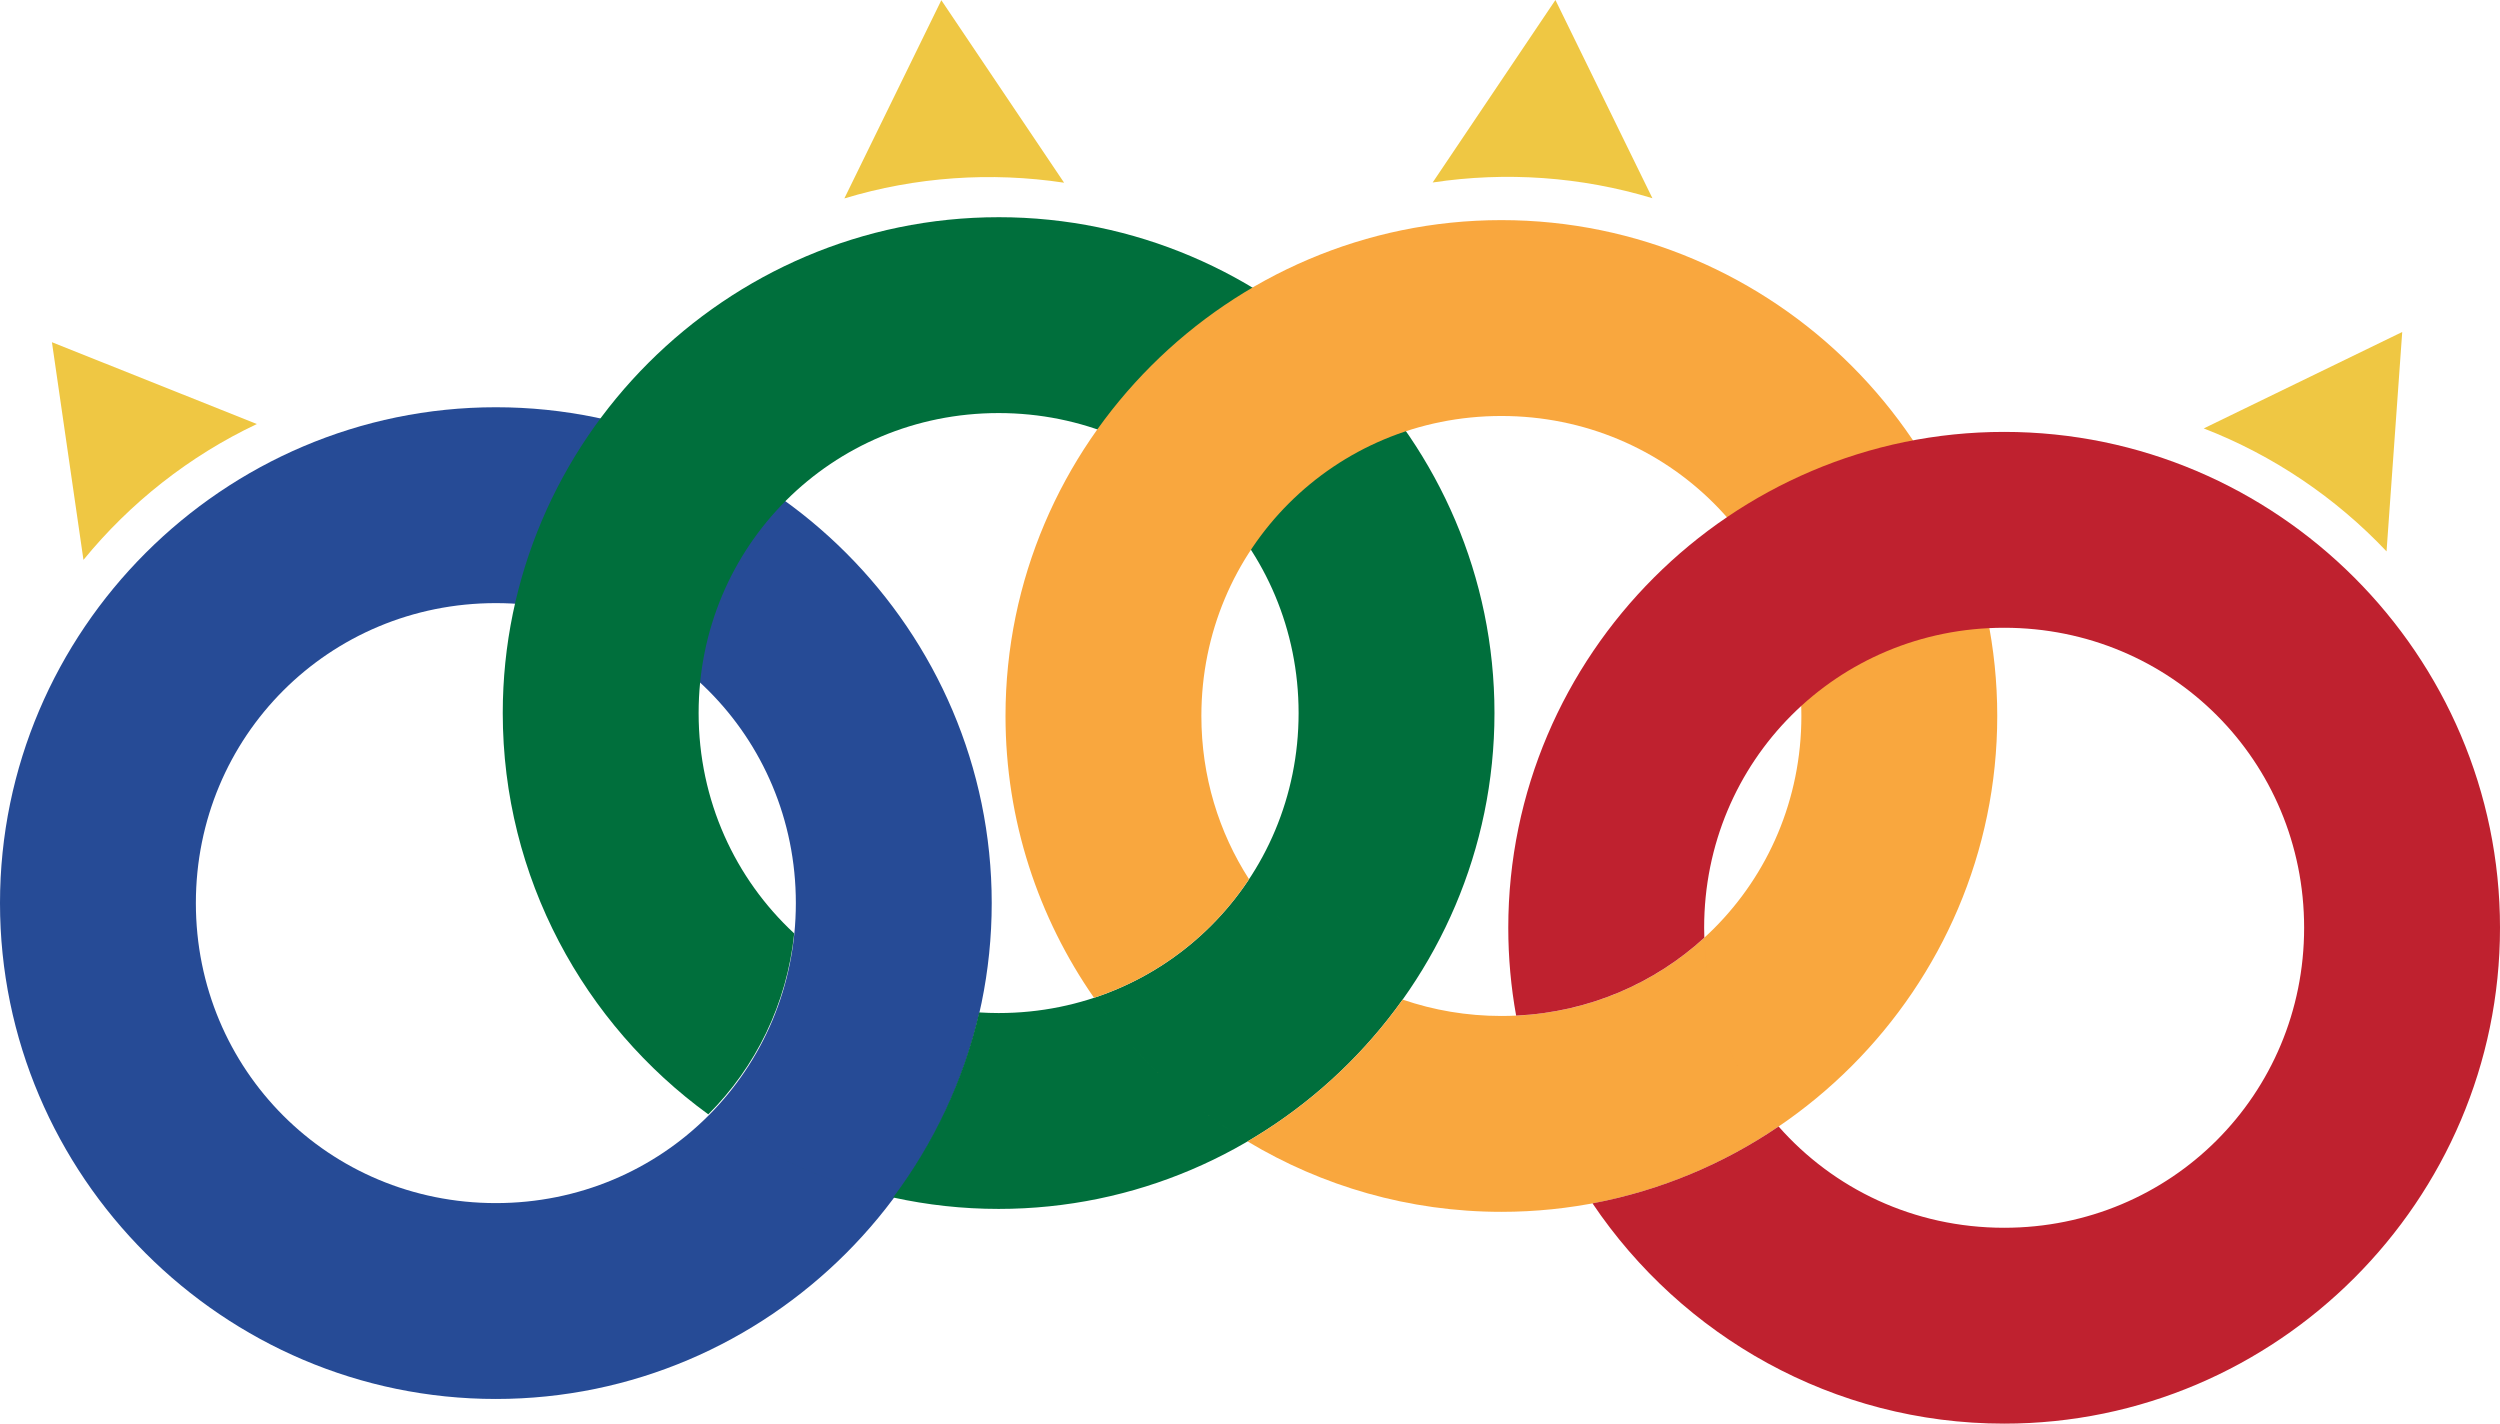
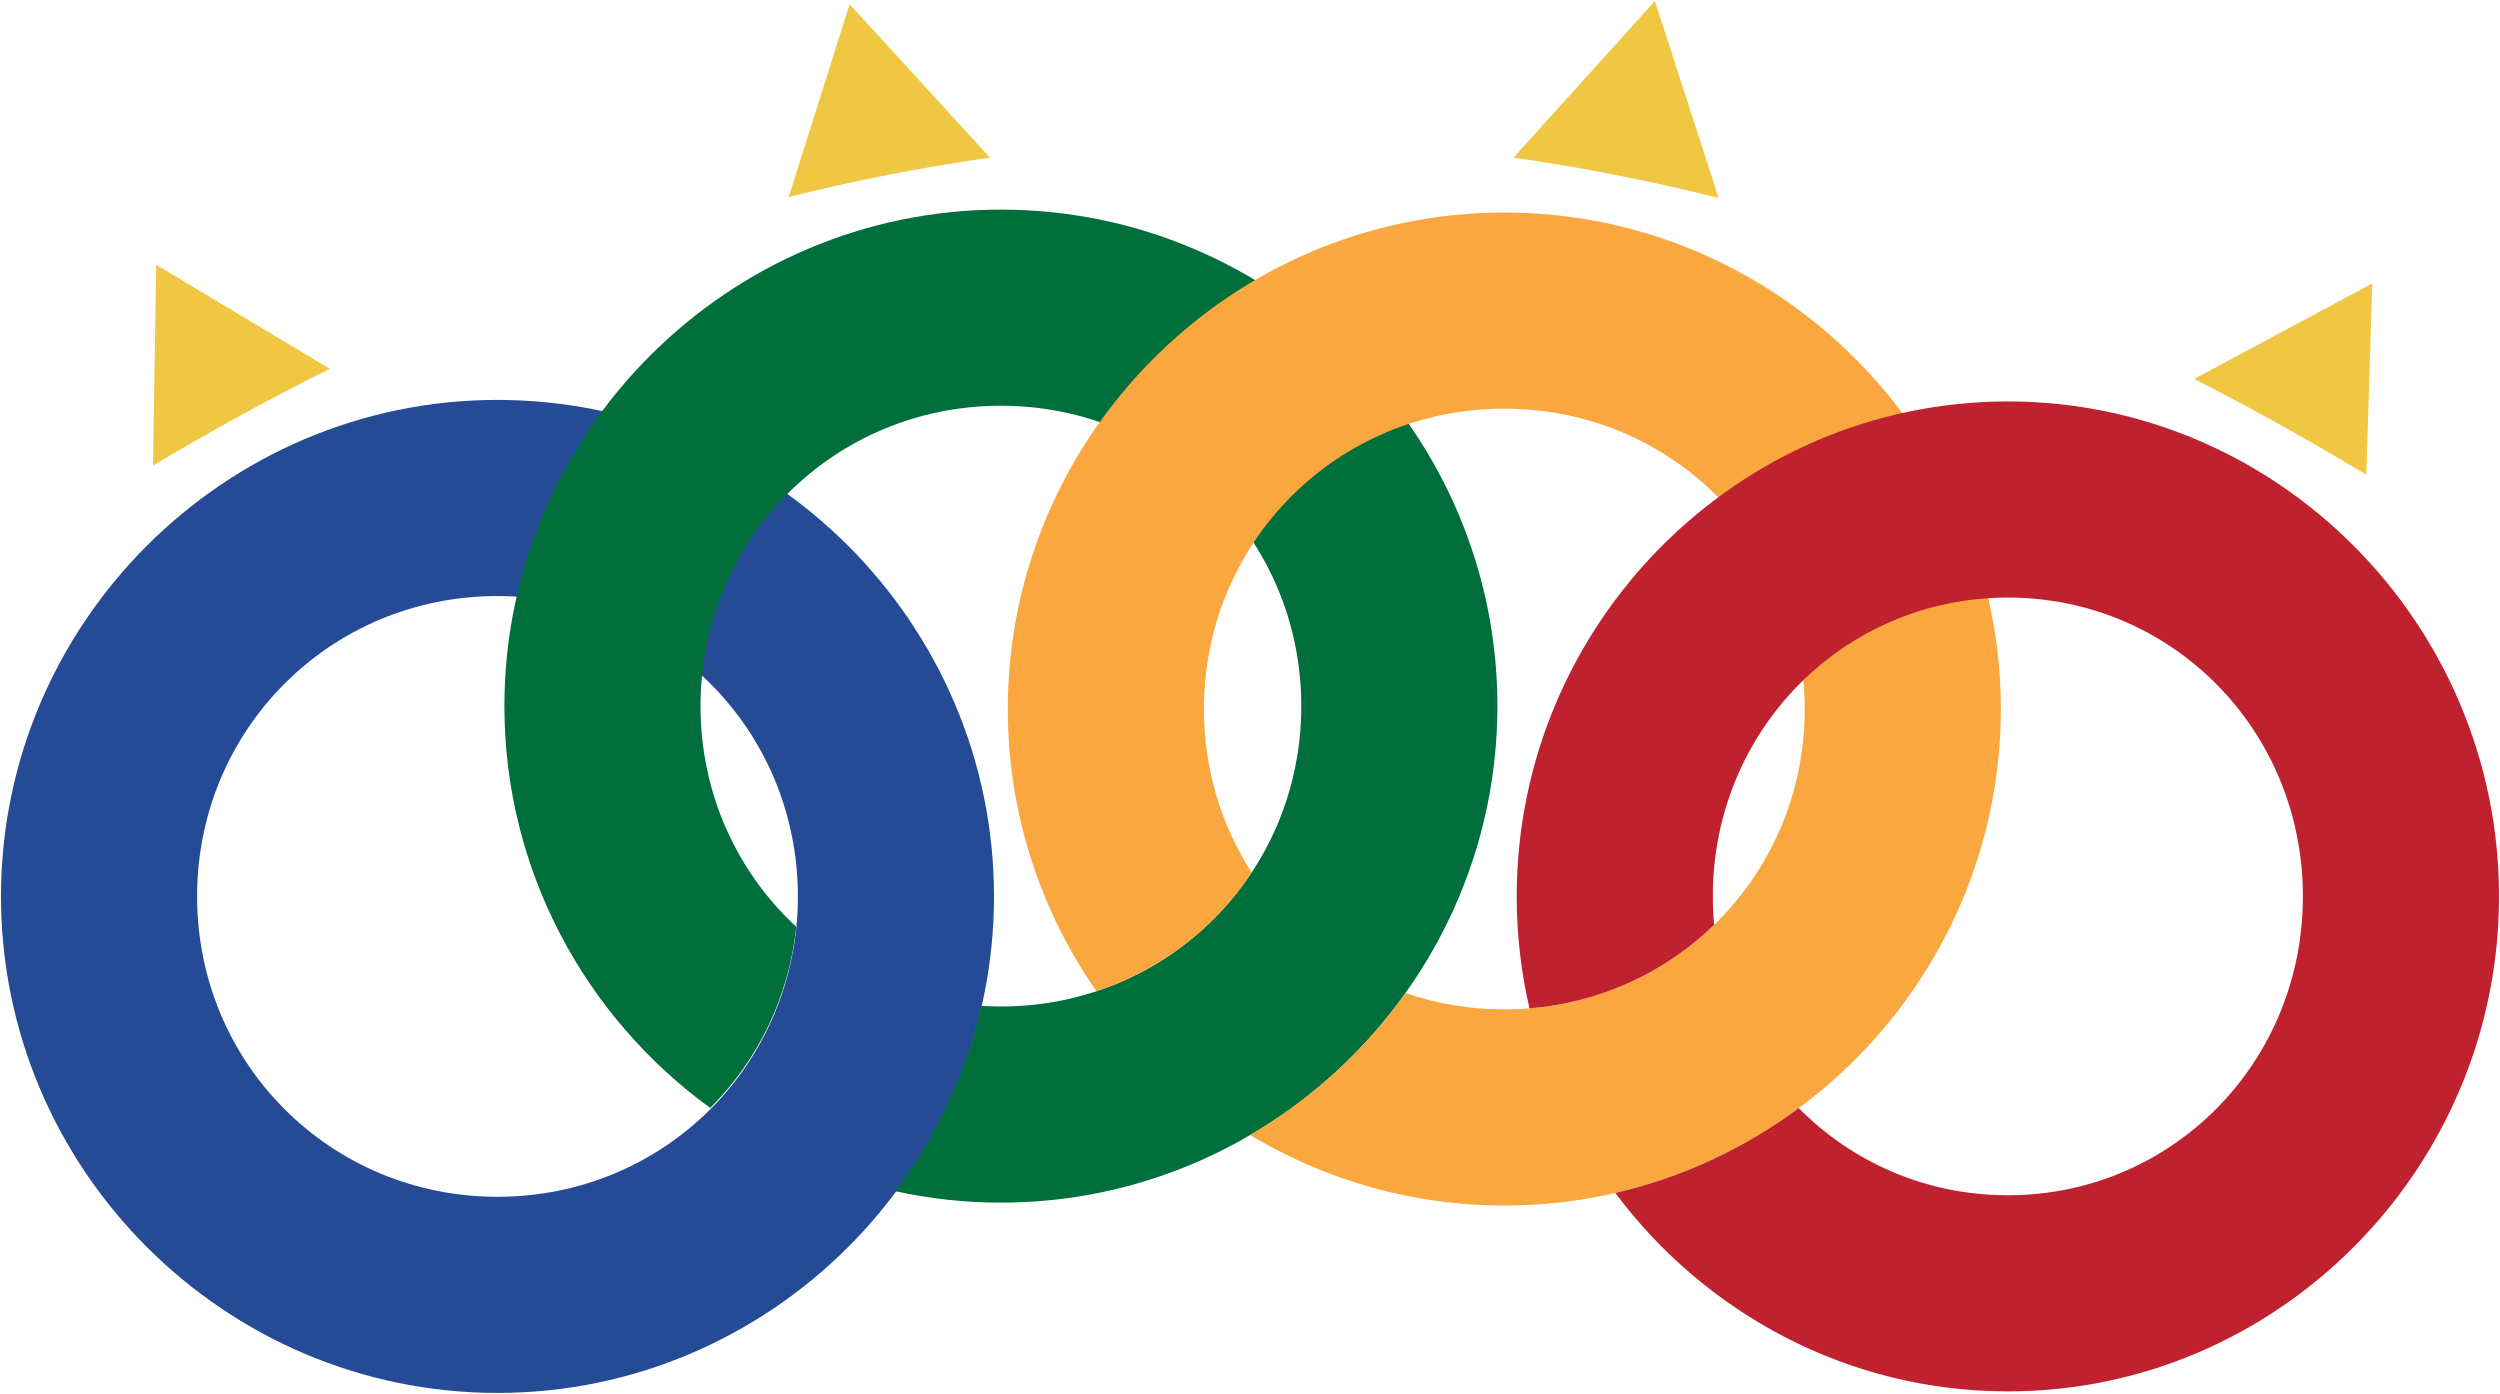
- <svg xmlns="http://www.w3.org/2000/svg" id="svg8" version="1.1" viewBox="0 0 255.274 145.366" height="145.366mm" width="255.274mm">
+ <svg xmlns="http://www.w3.org/2000/svg" id="svg8" version="1.1" viewBox="0 0 254.94 142.145" height="142.145mm" width="254.94mm">
  <defs id="defs2" />
-   <g transform="translate(10.61086,164.412)" id="layer1">
-     <path d="m -5.308,-129.468 2.645,18.262 0.574,3.964 c 4.773,-5.846 10.82,-10.614 17.707,-13.874 l -3.789,-1.512 z" style="fill:#efc743;fill-opacity:1;stroke:none;stroke-width:15.603;stroke-miterlimit:4;stroke-dasharray:none;stroke-opacity:1" id="path995" />
-     <path id="path892" d="m 40.02,-122.828 c -27.845,0 -50.631,22.786 -50.631,50.631 2e-6,27.845 22.786,50.633 50.631,50.633 27.845,0 50.633,-22.788 50.633,-50.633 0,-27.845 -22.788,-50.631 -50.633,-50.631 z m 0,20 c 17.036,0 30.633,13.595 30.633,30.631 -10e-7,17.036 -13.597,30.633 -30.633,30.633 -17.036,0 -30.631,-13.597 -30.631,-30.633 0,-17.036 13.595,-30.631 30.631,-30.631 z" style="color:#000000;font-style:normal;font-variant:normal;font-weight:normal;font-stretch:normal;font-size:medium;line-height:normal;font-family:sans-serif;font-variant-ligatures:normal;font-variant-position:normal;font-variant-caps:normal;font-variant-numeric:normal;font-variant-alternates:normal;font-variant-east-asian:normal;font-feature-settings:normal;font-variation-settings:normal;text-indent:0;text-align:start;text-decoration:none;text-decoration-line:none;text-decoration-style:solid;text-decoration-color:#000000;letter-spacing:normal;word-spacing:normal;text-transform:none;writing-mode:lr-tb;direction:ltr;text-orientation:mixed;dominant-baseline:auto;baseline-shift:baseline;text-anchor:start;white-space:normal;shape-padding:0;shape-margin:0;inline-size:0;clip-rule:nonzero;display:inline;overflow:visible;visibility:visible;opacity:1;isolation:auto;mix-blend-mode:normal;color-interpolation:sRGB;color-interpolation-filters:linearRGB;solid-color:#000000;solid-opacity:1;vector-effect:none;fill:#264b96;fill-opacity:1;fill-rule:nonzero;stroke:none;stroke-width:20;stroke-linecap:butt;stroke-linejoin:miter;stroke-miterlimit:4;stroke-dasharray:none;stroke-dashoffset:0;stroke-opacity:1;color-rendering:auto;image-rendering:auto;shape-rendering:auto;text-rendering:auto;enable-background:accumulate;stop-color:#000000;stop-opacity:1" />
-     <path id="path932" style="color:#000000;font-style:normal;font-variant:normal;font-weight:normal;font-stretch:normal;font-size:medium;line-height:normal;font-family:sans-serif;font-variant-ligatures:normal;font-variant-position:normal;font-variant-caps:normal;font-variant-numeric:normal;font-variant-alternates:normal;font-variant-east-asian:normal;font-feature-settings:normal;font-variation-settings:normal;text-indent:0;text-align:start;text-decoration:none;text-decoration-line:none;text-decoration-style:solid;text-decoration-color:#000000;letter-spacing:normal;word-spacing:normal;text-transform:none;writing-mode:lr-tb;direction:ltr;text-orientation:mixed;dominant-baseline:auto;baseline-shift:baseline;text-anchor:start;white-space:normal;shape-padding:0;shape-margin:0;inline-size:0;clip-rule:nonzero;display:inline;overflow:visible;visibility:visible;opacity:1;isolation:auto;mix-blend-mode:normal;color-interpolation:sRGB;color-interpolation-filters:linearRGB;solid-color:#000000;solid-opacity:1;vector-effect:none;fill:#006f3c;fill-opacity:1;fill-rule:nonzero;stroke:none;stroke-width:20;stroke-linecap:butt;stroke-linejoin:miter;stroke-miterlimit:4;stroke-dasharray:none;stroke-dashoffset:0;stroke-opacity:1;color-rendering:auto;image-rendering:auto;shape-rendering:auto;text-rendering:auto;enable-background:accumulate;stop-color:#000000;stop-opacity:1" d="m 91.358,-142.233 c -27.845,0 -50.633,22.786 -50.633,50.631 0,16.798 8.295,31.752 20.988,40.976 4.824,-4.818 8.028,-11.257 8.773,-18.473 -6.017,-5.578 -9.761,-13.566 -9.761,-22.504 0,-17.036 13.597,-30.631 30.633,-30.631 17.036,0 30.631,13.595 30.631,30.631 0,17.036 -13.595,30.633 -30.631,30.633 -0.668,0 -1.331,-0.024 -1.988,-0.065 -1.6,6.945 -4.64,13.356 -8.784,18.899 3.475,0.761 7.078,1.166 10.772,1.166 27.845,-1e-5 50.631,-22.788 50.631,-50.633 0,-27.845 -22.786,-50.631 -50.631,-50.631 z M 80.586,-42.135 c -6.484,-1.42 -12.514,-4.091 -17.821,-7.746 5.307,3.656 11.336,6.327 17.821,7.746 z m -17.821,-7.746 c -0.353,-0.243 -0.703,-0.491 -1.049,-0.743 0.346,0.252 0.696,0.499 1.049,0.743 z m 26.605,-11.153 c -0.228,-0.014 -0.456,-0.031 -0.683,-0.05 0.227,0.019 0.454,0.036 0.683,0.05 z m -0.683,-0.05 c -1.361,-0.115 -2.696,-0.318 -3.998,-0.602 1.302,0.284 2.637,0.487 3.998,0.602 z m -3.998,-0.602 c -1.736,-0.379 -3.416,-0.904 -5.025,-1.561 1.609,0.657 3.288,1.181 5.025,1.561 z m -5.025,-1.561 c -0.201,-0.082 -0.401,-0.166 -0.6,-0.252 0.199,0.086 0.399,0.17 0.6,0.252 z m -0.6,-0.252 c -1.392,-0.603 -2.73,-1.307 -4.003,-2.101 1.273,0.795 2.611,1.498 4.003,2.101 z m -4.003,-2.101 c -1.449,-0.904 -2.816,-1.927 -4.087,-3.055 1.271,1.128 2.637,2.15 4.087,3.055 z m -4.575,-3.498 c 0.152,0.141 0.305,0.28 0.46,0.418 -0.155,-0.138 -0.308,-0.277 -0.46,-0.418 z" />
-     <path d="m 142.694,-141.936 c -27.845,-1e-5 -50.633,22.786 -50.633,50.631 0,10.668 3.348,20.593 9.041,28.779 6.557,-2.168 12.101,-6.473 15.826,-12.109 -3.083,-4.785 -4.867,-10.502 -4.867,-16.67 0,-17.036 13.597,-30.631 30.633,-30.631 17.036,0 30.633,13.595 30.633,30.631 0,17.036 -13.597,30.633 -30.633,30.633 -3.539,0 -6.928,-0.588 -10.079,-1.671 -4.186,5.875 -9.593,10.826 -15.839,14.481 7.594,4.56 16.464,7.19 25.918,7.19 27.845,0 50.633,-22.788 50.633,-50.633 0,-27.845 -22.788,-50.631 -50.633,-50.631 z m -25.918,94.074 c -2.319,-1.392 -4.519,-2.965 -6.579,-4.698 2.061,1.733 4.261,3.306 6.579,4.698 z m -6.579,-4.698 c -0.015,-0.013 -0.031,-0.026 -0.046,-0.039 0.015,0.013 0.031,0.026 0.046,0.039 z m -0.046,-0.039 c -0.335,-0.282 -0.667,-0.569 -0.994,-0.86 0.328,0.291 0.659,0.577 0.994,0.86 z m -0.994,-0.86 c -0.337,-0.299 -0.669,-0.602 -0.998,-0.91 0.329,0.308 0.661,0.611 0.998,0.91 z m -0.998,-0.91 c -2.627,-2.459 -4.994,-5.193 -7.054,-8.155 2.06,2.962 4.426,5.695 7.054,8.155 z m 24.457,-7.974 c -0.816,-0.28 -1.615,-0.593 -2.397,-0.938 0.782,0.345 1.582,0.658 2.397,0.938 z m -2.397,-0.938 c -0.18,-0.08 -0.359,-0.161 -0.537,-0.244 0.178,0.083 0.357,0.164 0.537,0.244 z m -0.537,-0.244 c -0.024,-0.011 -0.049,-0.022 -0.073,-0.034 0.024,0.011 0.049,0.022 0.073,0.034 z m -0.073,-0.034 c -0.18,-0.084 -0.359,-0.17 -0.536,-0.257 0.178,0.087 0.357,0.173 0.536,0.257 z m -12.679,-11.076 c 0.229,0.355 0.465,0.705 0.708,1.05 -0.243,-0.345 -0.479,-0.695 -0.708,-1.05 z m 0.708,1.05 c 0.239,0.338 0.484,0.671 0.736,0.999 -0.252,-0.328 -0.498,-0.661 -0.736,-0.999 z m 0.736,0.999 c 0.008,0.011 0.017,0.022 0.025,0.033 -0.008,-0.011 -0.017,-0.022 -0.025,-0.033 z m 0.025,0.033 c 0.247,0.321 0.5,0.636 0.759,0.947 -0.259,-0.31 -0.512,-0.626 -0.759,-0.947 z m 0.759,0.947 c 0.017,0.02 0.034,0.039 0.05,0.059 -0.017,-0.02 -0.034,-0.039 -0.05,-0.059 z m 0.05,0.059 c 0.531,0.633 1.088,1.244 1.668,1.83 -0.581,-0.587 -1.137,-1.198 -1.668,-1.83 z m 1.668,1.83 c 0.29,0.293 0.587,0.58 0.888,0.861 -0.302,-0.281 -0.598,-0.568 -0.888,-0.861 z m 0.888,0.861 c 0.012,0.011 0.023,0.022 0.035,0.033 -0.012,-0.011 -0.023,-0.022 -0.035,-0.033 z m 0.035,0.033 c 0.302,0.281 0.61,0.555 0.923,0.823 -0.313,-0.268 -0.621,-0.543 -0.923,-0.823 z m 0.925,0.825 c 0.631,0.54 1.285,1.054 1.96,1.542 -0.675,-0.488 -1.329,-1.002 -1.96,-1.542 z m 1.96,1.542 c 0.014,0.01 0.027,0.02 0.041,0.03 -0.014,-0.01 -0.027,-0.02 -0.041,-0.03 z m 0.041,0.03 c 0.335,0.241 0.675,0.476 1.021,0.704 -0.345,-0.228 -0.686,-0.463 -1.021,-0.704 z m 1.039,0.716 c 0.172,0.113 0.345,0.225 0.519,0.335 -0.174,-0.11 -0.347,-0.222 -0.519,-0.335 z m 0.519,0.335 c 0.715,0.451 1.451,0.873 2.206,1.265 -0.755,-0.392 -1.491,-0.814 -2.206,-1.265 z m 2.206,1.265 c 0.184,0.095 0.368,0.188 0.554,0.28 -0.186,-0.092 -0.37,-0.185 -0.554,-0.28 z" style="color:#000000;font-style:normal;font-variant:normal;font-weight:normal;font-stretch:normal;font-size:medium;line-height:normal;font-family:sans-serif;font-variant-ligatures:normal;font-variant-position:normal;font-variant-caps:normal;font-variant-numeric:normal;font-variant-alternates:normal;font-variant-east-asian:normal;font-feature-settings:normal;font-variation-settings:normal;text-indent:0;text-align:start;text-decoration:none;text-decoration-line:none;text-decoration-style:solid;text-decoration-color:#000000;letter-spacing:normal;word-spacing:normal;text-transform:none;writing-mode:lr-tb;direction:ltr;text-orientation:mixed;dominant-baseline:auto;baseline-shift:baseline;text-anchor:start;white-space:normal;shape-padding:0;shape-margin:0;inline-size:0;clip-rule:nonzero;display:inline;overflow:visible;visibility:visible;opacity:1;isolation:auto;mix-blend-mode:normal;color-interpolation:sRGB;color-interpolation-filters:linearRGB;solid-color:#000000;solid-opacity:1;vector-effect:none;fill:#f9a73e;fill-opacity:1;fill-rule:nonzero;stroke:none;stroke-width:20;stroke-linecap:butt;stroke-linejoin:miter;stroke-miterlimit:4;stroke-dasharray:none;stroke-dashoffset:0;stroke-opacity:1;color-rendering:auto;image-rendering:auto;shape-rendering:auto;text-rendering:auto;enable-background:accumulate;stop-color:#000000;stop-opacity:1" id="path934" />
-     <path d="m 194.03,-120.311 c -27.845,1e-5 -50.631,22.788 -50.631,50.633 0,3.059 0.276,6.056 0.802,8.969 7.426,-0.352 14.122,-3.295 19.216,-7.954 -0.011,-0.337 -0.018,-0.675 -0.018,-1.015 0,-17.036 13.595,-30.633 30.631,-30.633 17.036,0 30.633,13.597 30.633,30.633 0,17.036 -13.597,30.633 -30.633,30.633 -9.221,0 -17.433,-3.985 -23.028,-10.341 -5.637,3.827 -12.078,6.547 -19.003,7.848 9.113,13.54 24.577,22.493 42.031,22.493 27.845,0 50.633,-22.788 50.633,-50.633 0,-27.845 -22.788,-50.633 -50.633,-50.633 z m -30.613,51.649 c 0.037,1.148 0.135,2.28 0.292,3.392 -0.157,-1.112 -0.256,-2.243 -0.292,-3.392 z m 0.298,3.433 c 0.029,0.203 0.06,0.406 0.093,0.608 -0.033,-0.202 -0.064,-0.405 -0.093,-0.608 z m 0.093,0.608 c 0.005,0.029 0.01,0.059 0.015,0.088 -0.005,-0.029 -0.01,-0.059 -0.015,-0.088 z m 0.015,0.088 c 0.035,0.208 0.071,0.416 0.11,0.622 -0.039,-0.207 -0.075,-0.414 -0.11,-0.622 z m 0.112,0.629 c 0.041,0.219 0.084,0.438 0.13,0.656 -0.046,-0.218 -0.089,-0.436 -0.13,-0.656 z m 0.13,0.656 c 0.23,1.095 0.518,2.168 0.86,3.215 -0.342,-1.047 -0.63,-2.12 -0.86,-3.215 z m 0.86,3.215 c 0.065,0.2 0.133,0.399 0.202,0.597 -0.069,-0.198 -0.137,-0.397 -0.202,-0.597 z m -20.719,-0.654 c 0.077,0.423 0.159,0.844 0.246,1.264 -0.087,-0.419 -0.169,-0.841 -0.246,-1.264 z m 0.246,1.264 c 0.013,0.06 0.027,0.12 0.04,0.18 -0.013,-0.06 -0.027,-0.12 -0.04,-0.18 z m 0.04,0.18 c 0.076,0.359 0.155,0.717 0.238,1.073 -0.084,-0.356 -0.162,-0.714 -0.238,-1.073 z m 0.238,1.073 c 0.028,0.118 0.058,0.235 0.086,0.352 -0.029,-0.118 -0.059,-0.235 -0.086,-0.352 z m 0.086,0.352 c 0.073,0.302 0.147,0.604 0.226,0.904 -0.079,-0.3 -0.153,-0.602 -0.226,-0.904 z m 0.226,0.904 c 0.035,0.134 0.073,0.267 0.11,0.4 -0.036,-0.134 -0.074,-0.266 -0.11,-0.4 z m 0.11,0.4 c 0.075,0.275 0.149,0.55 0.228,0.823 -0.079,-0.273 -0.154,-0.548 -0.228,-0.823 z m 0.228,0.823 c 0.046,0.158 0.094,0.314 0.141,0.471 -0.047,-0.157 -0.096,-0.313 -0.141,-0.471 z m 0.141,0.471 c 0.077,0.256 0.154,0.511 0.235,0.765 -0.081,-0.254 -0.158,-0.509 -0.235,-0.765 z m 0.235,0.765 c 0.049,0.153 0.099,0.305 0.149,0.458 -0.05,-0.153 -0.101,-0.305 -0.149,-0.458 z m 0.149,0.458 c 0.082,0.25 0.165,0.5 0.251,0.748 -0.086,-0.248 -0.169,-0.498 -0.251,-0.748 z m 0.251,0.748 c 0.054,0.157 0.111,0.313 0.166,0.47 -0.056,-0.156 -0.112,-0.313 -0.166,-0.47 z m 0.166,0.47 c 0.09,0.253 0.181,0.505 0.275,0.756 -0.094,-0.251 -0.185,-0.503 -0.275,-0.756 z m 0.275,0.756 c 0.052,0.14 0.107,0.279 0.16,0.418 -0.054,-0.139 -0.108,-0.278 -0.16,-0.418 z m 0.16,0.418 c 0.1,0.26 0.202,0.52 0.306,0.778 -0.104,-0.258 -0.206,-0.518 -0.306,-0.778 z m 0.306,0.778 c 0.056,0.139 0.113,0.277 0.171,0.415 -0.057,-0.138 -0.114,-0.276 -0.171,-0.415 z m 0.171,0.415 c 0.103,0.248 0.208,0.495 0.314,0.741 -0.107,-0.246 -0.211,-0.493 -0.314,-0.741 z m 0.314,0.741 c 0.064,0.148 0.129,0.297 0.195,0.444 -0.066,-0.148 -0.13,-0.296 -0.195,-0.444 z m 0.195,0.444 c 0.109,0.245 0.221,0.488 0.333,0.731 -0.113,-0.243 -0.224,-0.486 -0.333,-0.731 z m 0.333,0.731 c 0.064,0.138 0.128,0.276 0.193,0.413 -0.065,-0.137 -0.129,-0.275 -0.193,-0.413 z m 0.193,0.413 c 0.118,0.249 0.239,0.496 0.362,0.743 -0.122,-0.247 -0.243,-0.494 -0.362,-0.743 z m 0.362,0.743 c 0.064,0.129 0.128,0.258 0.193,0.387 -0.065,-0.129 -0.129,-0.258 -0.193,-0.387 z m 0.193,0.387 c 0.131,0.258 0.265,0.515 0.4,0.771 -0.135,-0.256 -0.269,-0.513 -0.4,-0.771 z m 0.4,0.771 c 0.06,0.114 0.12,0.229 0.181,0.342 -0.061,-0.114 -0.121,-0.228 -0.181,-0.342 z m 0.181,0.342 c 0.143,0.266 0.29,0.53 0.438,0.793 -0.148,-0.263 -0.295,-0.527 -0.438,-0.793 z m 0.438,0.793 c 0.059,0.106 0.118,0.212 0.178,0.317 -0.06,-0.105 -0.118,-0.212 -0.178,-0.317 z m 0.178,0.317 c 0.151,0.264 0.305,0.526 0.46,0.787 -0.155,-0.261 -0.309,-0.523 -0.46,-0.787 z m 0.46,0.787 c 0.06,0.102 0.12,0.204 0.181,0.305 -0.061,-0.101 -0.12,-0.203 -0.181,-0.305 z m 0.181,0.305 c 0.165,0.273 0.334,0.544 0.504,0.814 -0.17,-0.27 -0.339,-0.541 -0.504,-0.814 z m 0.504,0.814 c 0.053,0.084 0.105,0.17 0.159,0.254 -0.054,-0.084 -0.105,-0.169 -0.159,-0.254 z m 0.159,0.254 c 0.207,0.324 0.418,0.646 0.633,0.965 -0.214,-0.319 -0.425,-0.641 -0.633,-0.965 z m 13.821,-16.816 c 0.065,0.185 0.132,0.368 0.2,0.551 -0.068,-0.183 -0.135,-0.367 -0.2,-0.551 z m 0.2,0.551 c 0.012,0.032 0.025,0.064 0.037,0.097 -0.012,-0.032 -0.025,-0.064 -0.037,-0.097 z m 0.037,0.097 c 0.071,0.187 0.143,0.374 0.217,0.56 -0.074,-0.186 -0.146,-0.372 -0.217,-0.56 z m 0.217,0.56 c 0.406,1.015 0.865,2.003 1.373,2.96 -0.508,-0.957 -0.966,-1.944 -1.373,-2.96 z m 1.373,2.96 c 0.091,0.171 0.184,0.341 0.278,0.51 -0.094,-0.169 -0.187,-0.339 -0.278,-0.51 z m 0.278,0.51 c 0.02,0.035 0.039,0.071 0.059,0.106 -0.02,-0.035 -0.039,-0.071 -0.059,-0.106 z m 0.059,0.106 c 0.092,0.164 0.185,0.326 0.28,0.488 -0.095,-0.162 -0.188,-0.324 -0.28,-0.488 z m 0.314,0.546 c 0.103,0.176 0.208,0.351 0.315,0.524 -0.107,-0.173 -0.212,-0.348 -0.315,-0.524 z m 0.319,0.53 c 0.111,0.179 0.223,0.358 0.337,0.535 -0.114,-0.177 -0.226,-0.355 -0.337,-0.535 z m 0.363,0.574 c 0.345,0.532 0.705,1.053 1.081,1.561 -0.376,-0.508 -0.737,-1.029 -1.081,-1.561 z m 1.081,1.561 c 0.114,0.155 0.231,0.308 0.348,0.46 -0.117,-0.152 -0.233,-0.305 -0.348,-0.46 z m 0.402,0.53 c 0.109,0.141 0.22,0.28 0.331,0.419 -0.111,-0.139 -0.222,-0.278 -0.331,-0.419 z m 0.331,0.419 c 0.031,0.038 0.061,0.076 0.092,0.114 -0.031,-0.038 -0.061,-0.076 -0.092,-0.114 z m 0.092,0.114 c 0.113,0.14 0.228,0.279 0.344,0.417 -0.116,-0.138 -0.23,-0.277 -0.344,-0.417 z m 0.344,0.417 c 0.02,0.024 0.04,0.048 0.06,0.071 -0.02,-0.024 -0.04,-0.048 -0.06,-0.071 z m 0.06,0.071 c 0.125,0.148 0.252,0.295 0.38,0.44 -0.128,-0.145 -0.255,-0.292 -0.38,-0.44 z" style="color:#000000;font-style:normal;font-variant:normal;font-weight:normal;font-stretch:normal;font-size:medium;line-height:normal;font-family:sans-serif;font-variant-ligatures:normal;font-variant-position:normal;font-variant-caps:normal;font-variant-numeric:normal;font-variant-alternates:normal;font-variant-east-asian:normal;font-feature-settings:normal;font-variation-settings:normal;text-indent:0;text-align:start;text-decoration:none;text-decoration-line:none;text-decoration-style:solid;text-decoration-color:#000000;letter-spacing:normal;word-spacing:normal;text-transform:none;writing-mode:lr-tb;direction:ltr;text-orientation:mixed;dominant-baseline:auto;baseline-shift:baseline;text-anchor:start;white-space:normal;shape-padding:0;shape-margin:0;inline-size:0;clip-rule:nonzero;display:inline;overflow:visible;visibility:visible;opacity:1;isolation:auto;mix-blend-mode:normal;color-interpolation:sRGB;color-interpolation-filters:linearRGB;solid-color:#000000;solid-opacity:1;vector-effect:none;fill:#bf212f;fill-opacity:1;fill-rule:nonzero;stroke:none;stroke-width:20;stroke-linecap:butt;stroke-linejoin:miter;stroke-miterlimit:4;stroke-dasharray:none;stroke-dashoffset:0;stroke-opacity:1;color-rendering:auto;image-rendering:auto;shape-rendering:auto;text-rendering:auto;enable-background:accumulate;stop-color:#000000;stop-opacity:1" id="path921" />
-     <path id="path1011" style="fill:#efc743;fill-opacity:1;stroke:none;stroke-width:15.603;stroke-miterlimit:4;stroke-dasharray:none;stroke-opacity:1" d="m 234.679,-130.512 -1.316,18.406 -0.285,3.995 c -5.184,-5.484 -11.561,-9.803 -18.666,-12.555 l 3.669,-1.783 z" />
-     <path id="path1015" style="fill:#efc743;fill-opacity:1;stroke:none;stroke-width:15.603;stroke-miterlimit:4;stroke-dasharray:none;stroke-opacity:1" d="m 85.508,-164.39 10.3,15.311 2.235,3.323 c -7.462,-1.128 -15.145,-0.602 -22.438,1.606 l 1.793,-3.664 z" />
-     <path d="m 148.213,-164.412 -10.3,15.311 -2.235,3.323 c 7.462,-1.128 15.145,-0.602 22.438,1.606 l -1.793,-3.664 z" style="fill:#efc743;fill-opacity:1;stroke:none;stroke-width:15.603;stroke-miterlimit:4;stroke-dasharray:none;stroke-opacity:1" id="path1017" />
+   <g id="layer1" transform="translate(10.71086,163.6092)">
+     <path transform="matrix(0.2645833,0,0,0.2645833,-10.61086,-164.412)" d="m 59.832,105.107 -1.123,69.732 -0.123,7.598 c 22.7,-13.504 45.412,-25.931 68.133,-37.264 l -7.059,-4.229 z" style="fill:#efc743;fill-opacity:1;stroke:none;stroke-width:58.971;stroke-miterlimit:4;stroke-dasharray:none;stroke-opacity:1" id="path995" />
+     <path style="color:#000000;font-style:normal;font-variant:normal;font-weight:normal;font-stretch:normal;font-size:medium;line-height:normal;font-family:sans-serif;font-variant-ligatures:normal;font-variant-position:normal;font-variant-caps:normal;font-variant-numeric:normal;font-variant-alternates:normal;font-variant-east-asian:normal;font-feature-settings:normal;font-variation-settings:normal;text-indent:0;text-align:start;text-decoration:none;text-decoration-line:none;text-decoration-style:solid;text-decoration-color:#000000;letter-spacing:normal;word-spacing:normal;text-transform:none;writing-mode:lr-tb;direction:ltr;text-orientation:mixed;dominant-baseline:auto;baseline-shift:baseline;text-anchor:start;white-space:normal;shape-padding:0;shape-margin:0;inline-size:0;clip-rule:nonzero;display:inline;overflow:visible;visibility:visible;isolation:auto;mix-blend-mode:normal;color-interpolation:sRGB;color-interpolation-filters:linearRGB;solid-color:#000000;solid-opacity:1;vector-effect:none;fill:#264b96;fill-opacity:1;fill-rule:nonzero;stroke:none;stroke-width:20;stroke-linecap:butt;stroke-linejoin:miter;stroke-miterlimit:4;stroke-dasharray:none;stroke-dashoffset:0;stroke-opacity:1;color-rendering:auto;image-rendering:auto;shape-rendering:auto;text-rendering:auto;enable-background:accumulate;stop-color:#000000" d="m 40.02,-122.828 c -27.845,0 -50.631,22.786 -50.631,50.631 2e-6,27.845 22.786,50.633 50.631,50.633 27.845,0 50.633,-22.788 50.633,-50.633 0,-27.845 -22.788,-50.631 -50.633,-50.631 z m 0,20 c 17.036,0 30.633,13.595 30.633,30.631 -10e-7,17.036 -13.597,30.633 -30.633,30.633 -17.036,0 -30.631,-13.597 -30.631,-30.633 0,-17.036 13.595,-30.631 30.631,-30.631 z" id="path892" />
+     <path d="m 91.358,-142.233 c -27.845,0 -50.633,22.786 -50.633,50.631 0,16.798 8.295,31.752 20.988,40.976 4.824,-4.818 8.028,-11.257 8.773,-18.473 -6.017,-5.578 -9.761,-13.566 -9.761,-22.504 0,-17.036 13.597,-30.631 30.633,-30.631 17.036,0 30.631,13.595 30.631,30.631 0,17.036 -13.595,30.633 -30.631,30.633 -0.668,0 -1.331,-0.024 -1.988,-0.065 -1.6,6.945 -4.64,13.356 -8.784,18.899 3.475,0.761 7.078,1.166 10.772,1.166 27.845,-1e-5 50.631,-22.788 50.631,-50.633 0,-27.845 -22.786,-50.631 -50.631,-50.631 z M 80.586,-42.135 c -6.484,-1.42 -12.514,-4.091 -17.821,-7.746 5.307,3.656 11.336,6.327 17.821,7.746 z m -17.821,-7.746 c -0.353,-0.243 -0.703,-0.491 -1.049,-0.743 0.346,0.252 0.696,0.499 1.049,0.743 z m 26.605,-11.153 c -0.228,-0.014 -0.456,-0.031 -0.683,-0.05 0.227,0.019 0.454,0.036 0.683,0.05 z m -0.683,-0.05 c -1.361,-0.115 -2.696,-0.318 -3.998,-0.602 1.302,0.284 2.637,0.487 3.998,0.602 z m -3.998,-0.602 c -1.736,-0.379 -3.416,-0.904 -5.025,-1.561 1.609,0.657 3.288,1.181 5.025,1.561 z m -5.025,-1.561 c -0.201,-0.082 -0.401,-0.166 -0.6,-0.252 0.199,0.086 0.399,0.17 0.6,0.252 z m -0.6,-0.252 c -1.392,-0.603 -2.73,-1.307 -4.003,-2.101 1.273,0.795 2.611,1.498 4.003,2.101 z m -4.003,-2.101 c -1.449,-0.904 -2.816,-1.927 -4.087,-3.055 1.271,1.128 2.637,2.15 4.087,3.055 z m -4.575,-3.498 c 0.152,0.141 0.305,0.28 0.46,0.418 -0.155,-0.138 -0.308,-0.277 -0.46,-0.418 z" style="color:#000000;font-style:normal;font-variant:normal;font-weight:normal;font-stretch:normal;font-size:medium;line-height:normal;font-family:sans-serif;font-variant-ligatures:normal;font-variant-position:normal;font-variant-caps:normal;font-variant-numeric:normal;font-variant-alternates:normal;font-variant-east-asian:normal;font-feature-settings:normal;font-variation-settings:normal;text-indent:0;text-align:start;text-decoration:none;text-decoration-line:none;text-decoration-style:solid;text-decoration-color:#000000;letter-spacing:normal;word-spacing:normal;text-transform:none;writing-mode:lr-tb;direction:ltr;text-orientation:mixed;dominant-baseline:auto;baseline-shift:baseline;text-anchor:start;white-space:normal;shape-padding:0;shape-margin:0;inline-size:0;clip-rule:nonzero;display:inline;overflow:visible;visibility:visible;isolation:auto;mix-blend-mode:normal;color-interpolation:sRGB;color-interpolation-filters:linearRGB;solid-color:#000000;solid-opacity:1;vector-effect:none;fill:#006f3c;fill-opacity:1;fill-rule:nonzero;stroke:none;stroke-width:20;stroke-linecap:butt;stroke-linejoin:miter;stroke-miterlimit:4;stroke-dasharray:none;stroke-dashoffset:0;stroke-opacity:1;color-rendering:auto;image-rendering:auto;shape-rendering:auto;text-rendering:auto;enable-background:accumulate;stop-color:#000000" id="path932" />
+     <path id="path934" style="color:#000000;font-style:normal;font-variant:normal;font-weight:normal;font-stretch:normal;font-size:medium;line-height:normal;font-family:sans-serif;font-variant-ligatures:normal;font-variant-position:normal;font-variant-caps:normal;font-variant-numeric:normal;font-variant-alternates:normal;font-variant-east-asian:normal;font-feature-settings:normal;font-variation-settings:normal;text-indent:0;text-align:start;text-decoration:none;text-decoration-line:none;text-decoration-style:solid;text-decoration-color:#000000;letter-spacing:normal;word-spacing:normal;text-transform:none;writing-mode:lr-tb;direction:ltr;text-orientation:mixed;dominant-baseline:auto;baseline-shift:baseline;text-anchor:start;white-space:normal;shape-padding:0;shape-margin:0;inline-size:0;clip-rule:nonzero;display:inline;overflow:visible;visibility:visible;isolation:auto;mix-blend-mode:normal;color-interpolation:sRGB;color-interpolation-filters:linearRGB;solid-color:#000000;solid-opacity:1;vector-effect:none;fill:#f9a73e;fill-opacity:1;fill-rule:nonzero;stroke:none;stroke-width:20;stroke-linecap:butt;stroke-linejoin:miter;stroke-miterlimit:4;stroke-dasharray:none;stroke-dashoffset:0;stroke-opacity:1;color-rendering:auto;image-rendering:auto;shape-rendering:auto;text-rendering:auto;enable-background:accumulate;stop-color:#000000" d="m 142.694,-141.936 c -27.845,-1e-5 -50.633,22.786 -50.633,50.631 0,10.668 3.348,20.593 9.041,28.779 6.557,-2.168 12.101,-6.473 15.826,-12.109 -3.083,-4.785 -4.867,-10.502 -4.867,-16.67 0,-17.036 13.597,-30.631 30.633,-30.631 17.036,0 30.633,13.595 30.633,30.631 0,17.036 -13.597,30.633 -30.633,30.633 -3.539,0 -6.928,-0.588 -10.079,-1.671 -4.186,5.875 -9.593,10.826 -15.839,14.481 7.594,4.56 16.464,7.19 25.918,7.19 27.845,0 50.633,-22.788 50.633,-50.633 0,-27.845 -22.788,-50.631 -50.633,-50.631 z m -25.918,94.074 c -2.319,-1.392 -4.519,-2.965 -6.579,-4.698 2.061,1.733 4.261,3.306 6.579,4.698 z m -6.579,-4.698 c -0.015,-0.013 -0.031,-0.026 -0.046,-0.039 0.015,0.013 0.031,0.026 0.046,0.039 z m -0.046,-0.039 c -0.335,-0.282 -0.667,-0.569 -0.994,-0.86 0.328,0.291 0.659,0.577 0.994,0.86 z m -0.994,-0.86 c -0.337,-0.299 -0.669,-0.602 -0.998,-0.91 0.329,0.308 0.661,0.611 0.998,0.91 z m -0.998,-0.91 c -2.627,-2.459 -4.994,-5.193 -7.054,-8.155 2.06,2.962 4.426,5.695 7.054,8.155 z m 24.457,-7.974 c -0.816,-0.28 -1.615,-0.593 -2.397,-0.938 0.782,0.345 1.582,0.658 2.397,0.938 z m -2.397,-0.938 c -0.18,-0.08 -0.359,-0.161 -0.537,-0.244 0.178,0.083 0.357,0.164 0.537,0.244 z m -0.537,-0.244 c -0.024,-0.011 -0.049,-0.022 -0.073,-0.034 0.024,0.011 0.049,0.022 0.073,0.034 z m -0.073,-0.034 c -0.18,-0.084 -0.359,-0.17 -0.536,-0.257 0.178,0.087 0.357,0.173 0.536,0.257 z m -12.679,-11.076 c 0.229,0.355 0.465,0.705 0.708,1.05 -0.243,-0.345 -0.479,-0.695 -0.708,-1.05 z m 0.708,1.05 c 0.239,0.338 0.484,0.671 0.736,0.999 -0.252,-0.328 -0.498,-0.661 -0.736,-0.999 z m 0.736,0.999 c 0.008,0.011 0.017,0.022 0.025,0.033 -0.008,-0.011 -0.017,-0.022 -0.025,-0.033 z m 0.025,0.033 c 0.247,0.321 0.5,0.636 0.759,0.947 -0.259,-0.31 -0.512,-0.626 -0.759,-0.947 z m 0.759,0.947 c 0.017,0.02 0.034,0.039 0.05,0.059 -0.017,-0.02 -0.034,-0.039 -0.05,-0.059 z m 0.05,0.059 c 0.531,0.633 1.088,1.244 1.668,1.83 -0.581,-0.587 -1.137,-1.198 -1.668,-1.83 z m 1.668,1.83 c 0.29,0.293 0.587,0.58 0.888,0.861 -0.302,-0.281 -0.598,-0.568 -0.888,-0.861 z m 0.888,0.861 c 0.012,0.011 0.023,0.022 0.035,0.033 -0.012,-0.011 -0.023,-0.022 -0.035,-0.033 z m 0.035,0.033 c 0.302,0.281 0.61,0.555 0.923,0.823 -0.313,-0.268 -0.621,-0.543 -0.923,-0.823 z m 0.925,0.825 c 0.631,0.54 1.285,1.054 1.96,1.542 -0.675,-0.488 -1.329,-1.002 -1.96,-1.542 z m 1.96,1.542 c 0.014,0.01 0.027,0.02 0.041,0.03 -0.014,-0.01 -0.027,-0.02 -0.041,-0.03 z m 0.041,0.03 c 0.335,0.241 0.675,0.476 1.021,0.704 -0.345,-0.228 -0.686,-0.463 -1.021,-0.704 z m 1.039,0.716 c 0.172,0.113 0.345,0.225 0.519,0.335 -0.174,-0.11 -0.347,-0.222 -0.519,-0.335 z m 0.519,0.335 c 0.715,0.451 1.451,0.873 2.206,1.265 -0.755,-0.392 -1.491,-0.814 -2.206,-1.265 z m 2.206,1.265 c 0.184,0.095 0.368,0.188 0.554,0.28 -0.186,-0.092 -0.37,-0.185 -0.554,-0.28 z" />
+     <path transform="matrix(0.2645833,0,0,0.2645833,-10.61086,-164.412)" d="m 327.08,4.668 -21.012,66.5 -2.463,7.799 C 329.457,72.505 355.321,67.447 381.195,63.795 l -7.027,-7.68 z" style="fill:#efc743;fill-opacity:1;stroke:none;stroke-width:58.971;stroke-miterlimit:4;stroke-dasharray:none;stroke-opacity:1" id="path1015" />
+     <path transform="matrix(0.2645833,0,0,0.2645833,-10.61086,-164.412)" d="m 637.451,3.412 -46.725,51.773 -7.777,8.617 c 26.393,3.727 52.754,8.915 79.082,15.549 l -3.104,-9.588 z" style="fill:#efc743;fill-opacity:1;stroke:none;stroke-width:58.971;stroke-miterlimit:4;stroke-dasharray:none;stroke-opacity:1" id="path1017" />
+     <path transform="matrix(0.2645833,0,0,0.2645833,-10.61086,-164.412)" d="m 773.494,157.758 c -104.299,0 -189.301,86.061 -189.301,190.777 0,14.821 1.706,29.268 4.926,43.15 27.709,-2.253 52.519,-14.077 71.168,-32.205 -0.328,-3.6 -0.504,-7.25 -0.504,-10.945 0,-64.256 50.66,-115.188 113.711,-115.188 63.051,0 113.711,50.931 113.711,115.188 0,64.256 -50.66,115.18 -113.711,115.18 -31.573,1e-5 -60.036,-12.77 -80.59,-33.588 -20.785,15.4 -44.758,26.708 -70.709,32.693 34.588,46.329 89.559,76.484 151.299,76.484 104.299,10e-6 189.303,-86.053 189.303,-190.77 -4e-5,-104.716 -85.004,-190.777 -189.303,-190.777 z m -151.299,305.062 c -3.885,-5.204 -7.512,-10.611 -10.863,-16.203 3.351,5.592 6.978,10.999 10.863,16.203 z M 660.535,361.908 c 0.01,0.088 0.019,0.177 0.029,0.266 -0.01,-0.088 -0.019,-0.177 -0.029,-0.266 z m 4.002,19.957 c 0.024,0.08 0.047,0.16 0.07,0.24 -0.024,-0.08 -0.047,-0.16 -0.07,-0.24 z m 0.721,2.361 c 0.04,0.128 0.08,0.255 0.121,0.383 -0.041,-0.127 -0.081,-0.255 -0.121,-0.383 z m 0.777,2.371 c 0.057,0.168 0.116,0.336 0.174,0.504 -0.058,-0.168 -0.117,-0.336 -0.174,-0.504 z m -76.865,5.295 c 0.358,1.535 0.732,3.065 1.127,4.586 -0.395,-1.521 -0.769,-3.05 -1.127,-4.586 z m 1.283,5.16 c 0.363,1.381 0.738,2.756 1.131,4.125 -0.393,-1.368 -0.768,-2.745 -1.131,-4.125 z m 80.094,0.809 c 0.077,0.166 0.153,0.334 0.23,0.5 -0.078,-0.166 -0.153,-0.334 -0.23,-0.5 z m 1.021,2.145 c 0.112,0.228 0.221,0.458 0.334,0.686 -0.113,-0.228 -0.222,-0.457 -0.334,-0.686 z m -79.684,2.189 c 0.356,1.216 0.72,2.429 1.1,3.635 -0.38,-1.206 -0.743,-2.419 -1.1,-3.635 z m 80.809,0.051 c 0.133,0.258 0.265,0.517 0.4,0.773 -0.135,-0.257 -0.267,-0.516 -0.4,-0.773 z m 1.146,2.168 c 0.176,0.323 0.353,0.645 0.531,0.967 -0.179,-0.321 -0.356,-0.643 -0.531,-0.967 z m 1.281,2.299 c 0.151,0.263 0.304,0.525 0.457,0.787 -0.153,-0.262 -0.306,-0.524 -0.457,-0.787 z m -81.73,0.367 c 0.361,1.12 0.728,2.237 1.109,3.348 -0.381,-1.111 -0.748,-2.228 -1.109,-3.348 z m 83.074,1.916 c 0.126,0.208 0.256,0.414 0.383,0.621 -0.127,-0.207 -0.257,-0.413 -0.383,-0.621 z m -81.463,2.861 c 0.365,1.036 0.735,2.068 1.117,3.096 -0.382,-1.027 -0.753,-2.06 -1.117,-3.096 z m 1.689,4.609 c 0.388,1.017 0.783,2.029 1.188,3.037 -0.404,-1.008 -0.8,-2.021 -1.188,-3.037 z m 84.938,0.326 c 0.125,0.174 0.249,0.349 0.375,0.521 -0.126,-0.173 -0.25,-0.348 -0.375,-0.521 z m 1.312,1.781 c 0.225,0.299 0.45,0.598 0.678,0.895 -0.228,-0.297 -0.453,-0.595 -0.678,-0.895 z m 1.527,1.984 c 0.253,0.322 0.507,0.642 0.764,0.961 -0.256,-0.318 -0.511,-0.64 -0.764,-0.961 z m -85.99,0.42 c 0.42,1.021 0.847,2.038 1.283,3.051 -0.437,-1.013 -0.863,-2.029 -1.283,-3.051 z m 87.6,1.58 c 0.252,0.305 0.507,0.608 0.762,0.91 -0.255,-0.303 -0.51,-0.605 -0.762,-0.91 z m 1.727,2.045 c 0.205,0.237 0.412,0.472 0.619,0.707 -0.207,-0.235 -0.414,-0.47 -0.619,-0.707 z m -87.455,0.775 c 0.449,1.019 0.907,2.033 1.373,3.043 -0.466,-1.01 -0.924,-2.024 -1.373,-3.043 z m 89.139,1.131 c 0.211,0.233 0.426,0.462 0.639,0.693 -0.213,-0.231 -0.428,-0.46 -0.639,-0.693 z m -87.123,3.293 c 0.495,1.05 1.001,2.094 1.514,3.133 -0.513,-1.039 -1.019,-2.083 -1.514,-3.133 z m 2.068,4.254 c 0.554,1.104 1.121,2.201 1.695,3.293 -0.575,-1.092 -1.141,-2.189 -1.695,-3.293 z m 2.209,4.27 c 0.614,1.151 1.242,2.293 1.879,3.43 -0.637,-1.137 -1.265,-2.279 -1.879,-3.43 z m 2.303,4.191 c 0.739,1.305 1.494,2.599 2.262,3.885 -0.768,-1.285 -1.523,-2.58 -2.262,-3.885 z" style="color:#000000;font-style:normal;font-variant:normal;font-weight:normal;font-stretch:normal;font-size:medium;line-height:normal;font-family:sans-serif;font-variant-ligatures:normal;font-variant-position:normal;font-variant-caps:normal;font-variant-numeric:normal;font-variant-alternates:normal;font-variant-east-asian:normal;font-feature-settings:normal;font-variation-settings:normal;text-indent:0;text-align:start;text-decoration:none;text-decoration-line:none;text-decoration-style:solid;text-decoration-color:#000000;letter-spacing:normal;word-spacing:normal;text-transform:none;writing-mode:lr-tb;direction:ltr;text-orientation:mixed;dominant-baseline:auto;baseline-shift:baseline;text-anchor:start;white-space:normal;shape-padding:0;shape-margin:0;inline-size:0;clip-rule:nonzero;display:inline;overflow:visible;visibility:visible;opacity:1;isolation:auto;mix-blend-mode:normal;color-interpolation:sRGB;color-interpolation-filters:linearRGB;solid-color:#000000;solid-opacity:1;vector-effect:none;fill:#bf212f;fill-opacity:1;fill-rule:nonzero;stroke:none;stroke-width:75.591;stroke-linecap:butt;stroke-linejoin:miter;stroke-miterlimit:4;stroke-dasharray:none;stroke-dashoffset:0;stroke-opacity:1;color-rendering:auto;image-rendering:auto;shape-rendering:auto;text-rendering:auto;enable-background:accumulate;stop-color:#000000;stop-opacity:1" id="path912" />
+     <path transform="matrix(0.2645833,0,0,0.2645833,-10.61086,-164.412)" d="m 913.965,112.254 -61.463,32.959 -7.223,3.873 c 22.148,11.28 44.272,23.601 66.371,36.922 l 0.127,-4.047 z" style="fill:#efc743;fill-opacity:1;stroke:none;stroke-width:58.971;stroke-miterlimit:4;stroke-dasharray:none;stroke-opacity:1" id="path915" />
  </g>
</svg>
